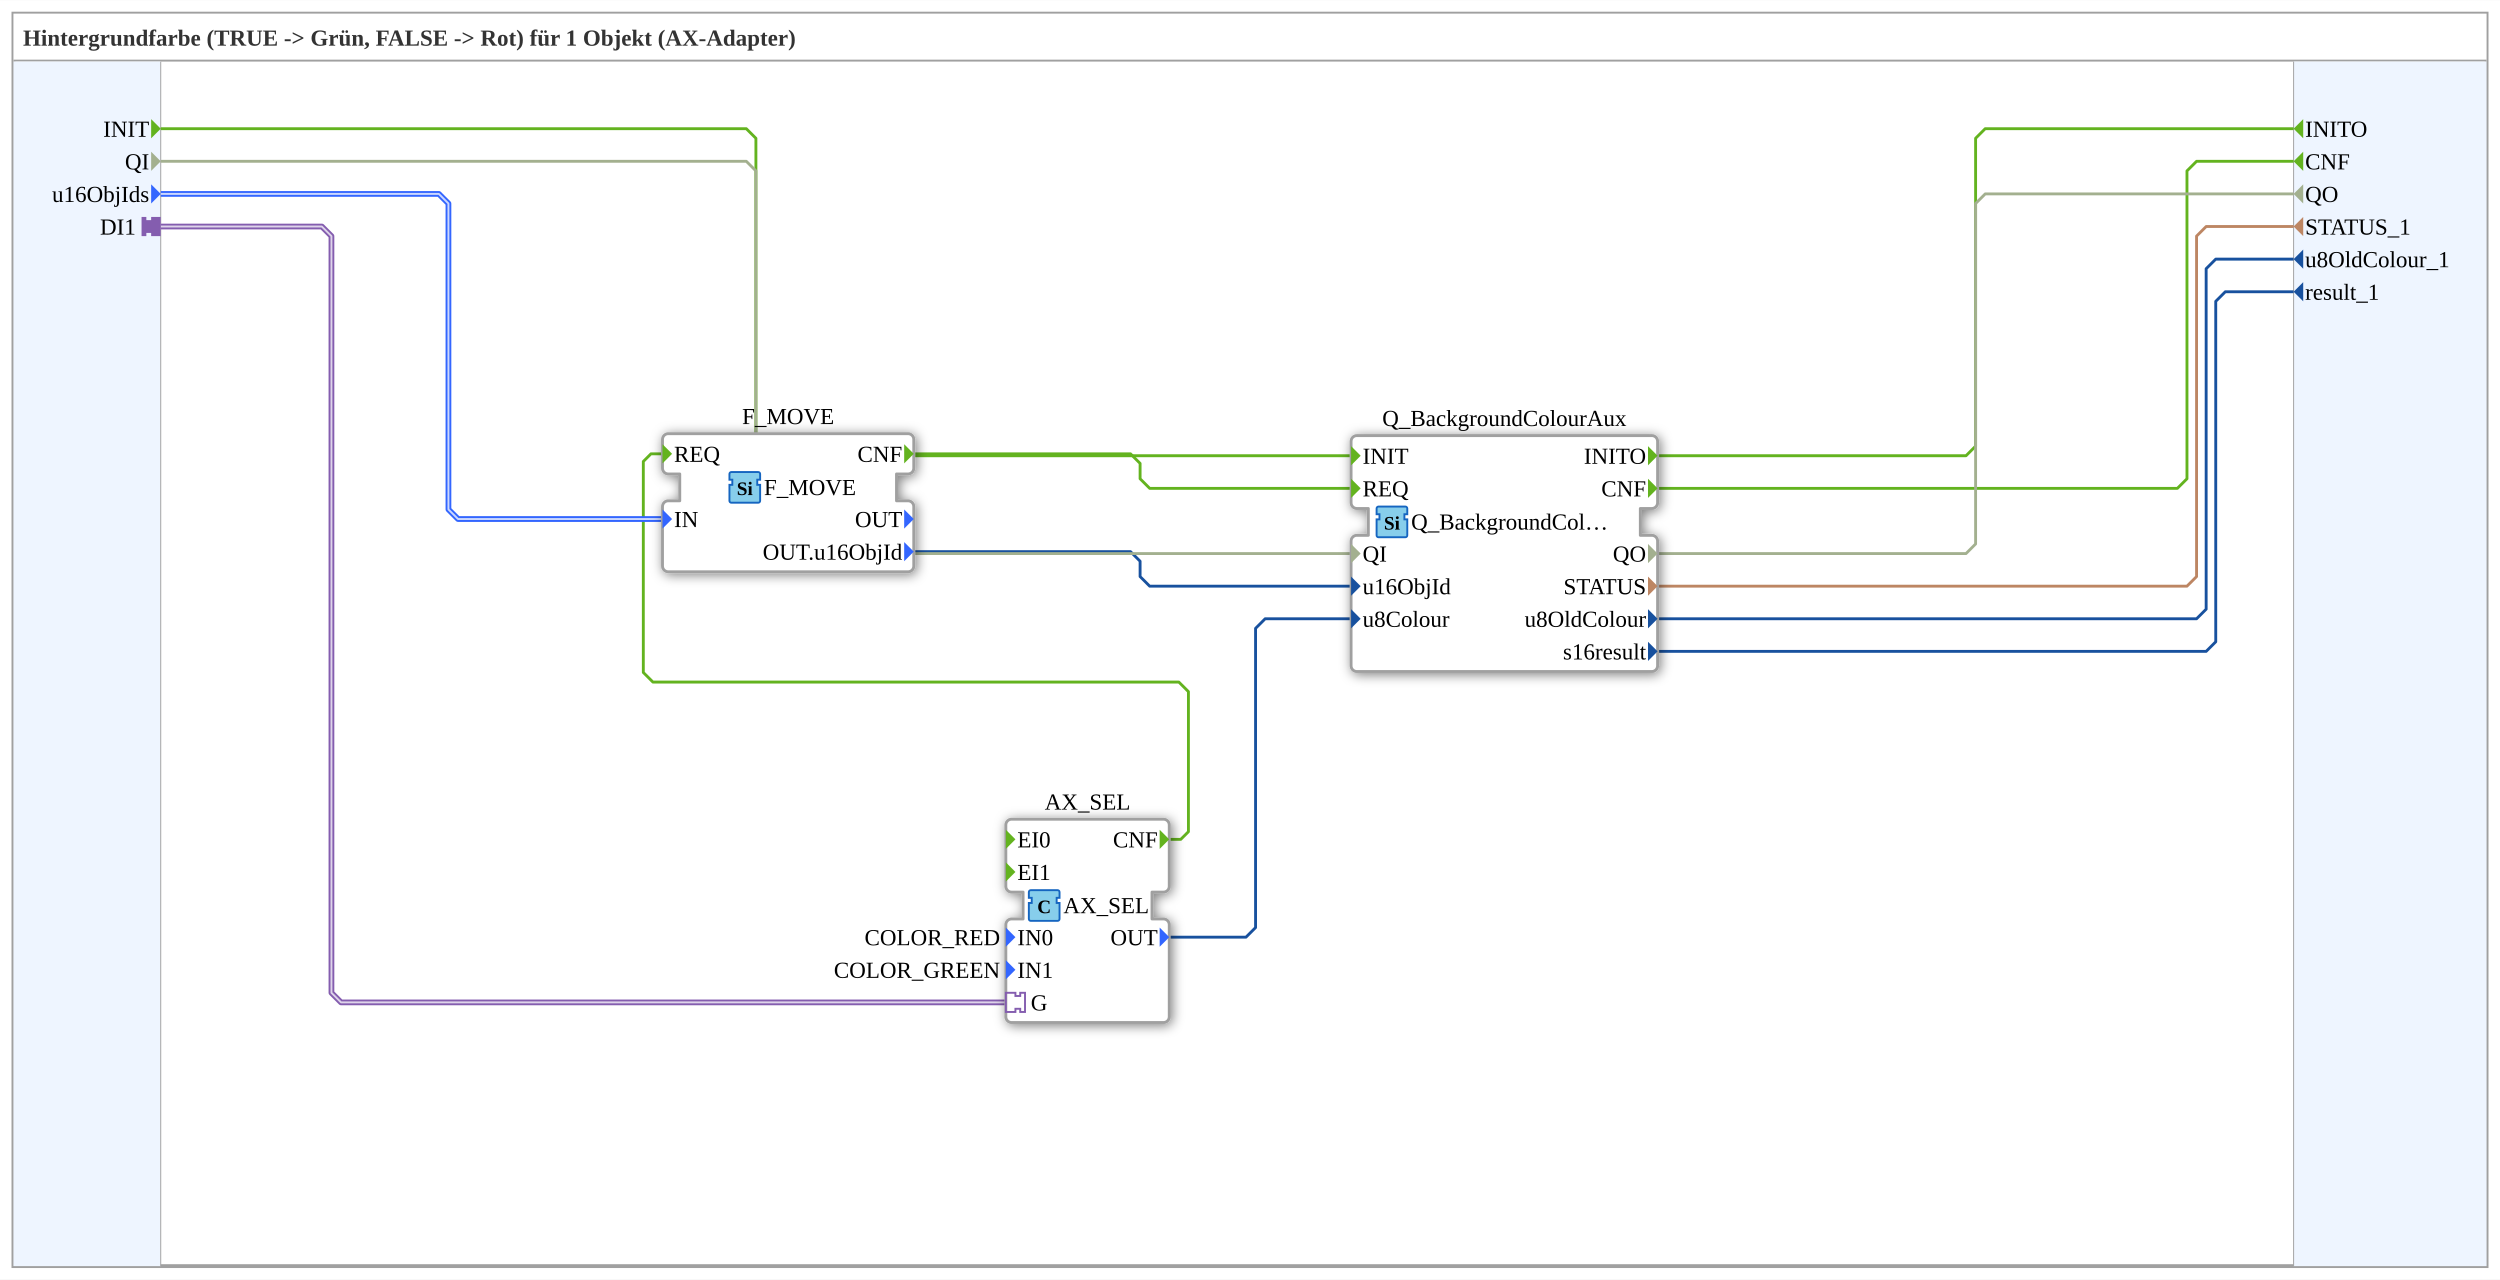
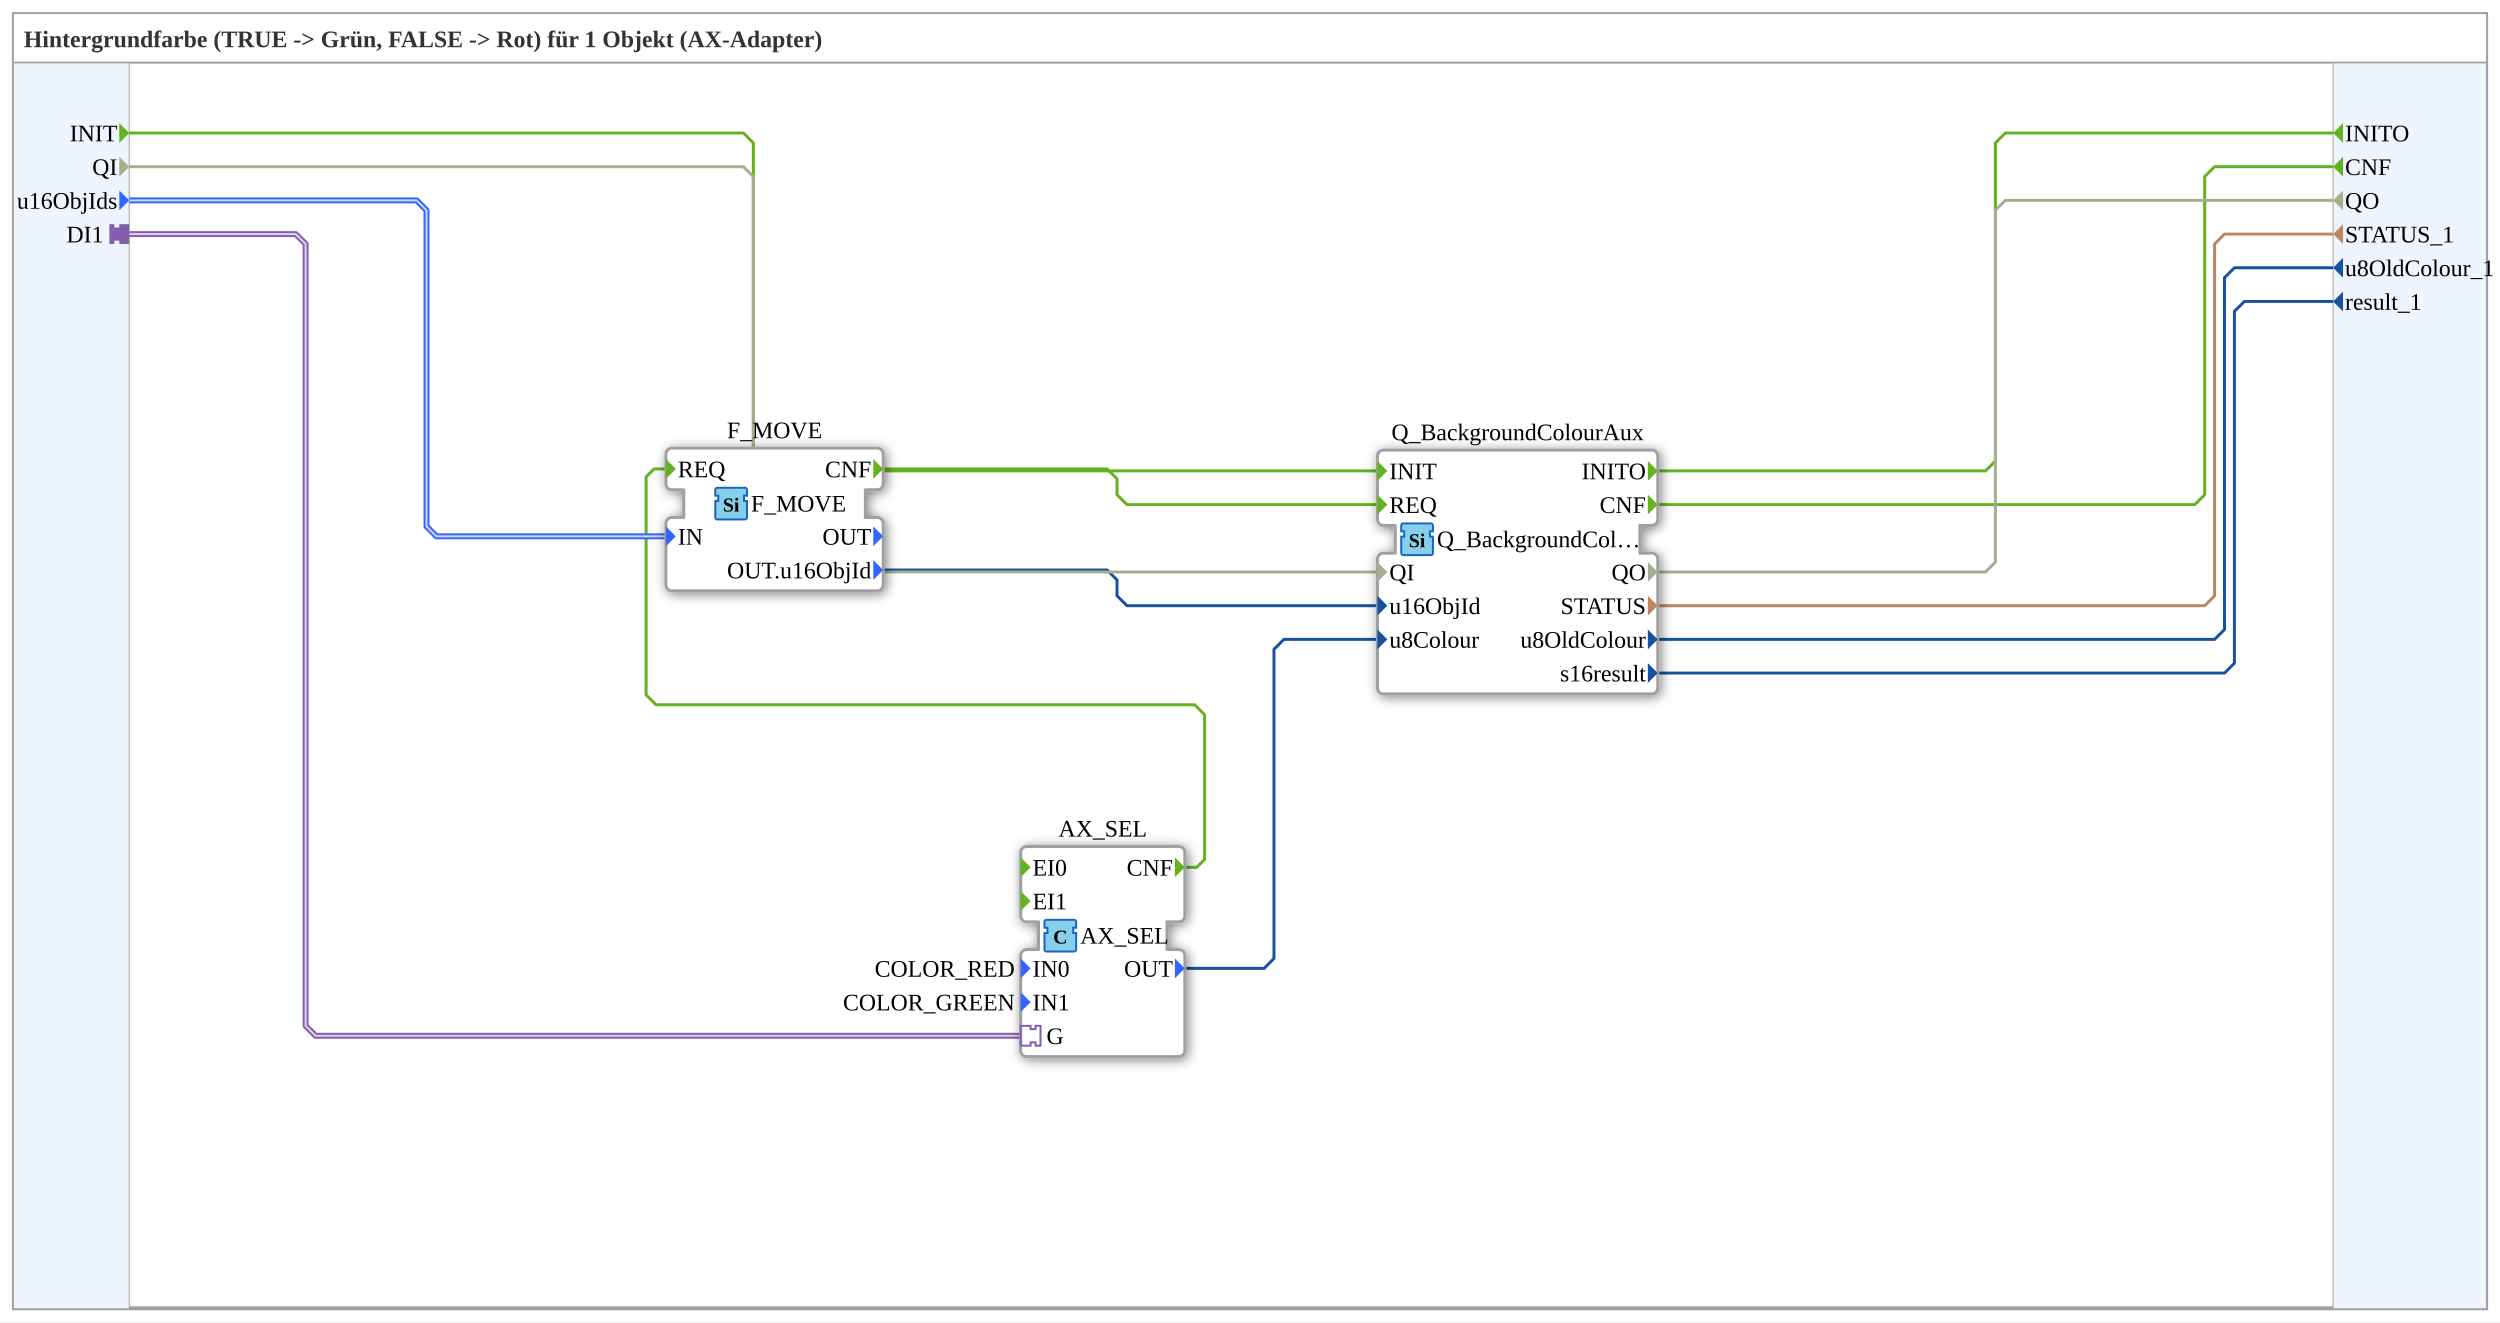
- <svg xmlns="http://www.w3.org/2000/svg" viewBox="-132.8 -151.0 1303.4 667.0" width="1303" height="667">
+ <svg xmlns="http://www.w3.org/2000/svg" viewBox="-114.2 -151.0 1261.4 667.0" width="1261" height="667">
  <style>
    @font-face {
      font-family: "TGL 0-17_std";
      src: local("TGL 0-17_std"), url("../../../../_static/fonts/TGL-0-17_std.ttf") format("truetype");
      font-style: normal;
      font-weight: normal;
    }
    @font-face {
      font-family: "TGL 0-17";
      src: local("TGL 0-17"), local("TGL 0-17 alt"), url("../../../../_static/fonts/TGL-0-17_std.ttf") format("truetype");
      font-style: normal;
      font-weight: normal;
    }
    @font-face {
      font-family: "TGL 0-16_std";
      src: local("TGL 0-16_std"), url("../../../../_static/fonts/TGL-0-16_std.ttf") format("truetype");
      font-style: normal;
      font-weight: normal;
    }
    @font-face {
      font-family: "TGL 0-16";
      src: local("TGL 0-16"), url("../../../../_static/fonts/TGL-0-16_std.ttf") format("truetype");
      font-style: normal;
      font-weight: normal;
    }
  </style>
  <defs>
    <filter id="dropShadow" x="-20%" y="-20%" width="140%" height="140%">
      <feGaussianBlur in="SourceAlpha" stdDeviation="3" result="blur" />
      <feOffset in="blur" dx="1" dy="1" result="offsetBlur" />
      <feFlood flood-color="#000000" flood-opacity="0.5" result="shadowColor" />
      <feComposite in="shadowColor" in2="offsetBlur" operator="in" result="shadow" />
      <feMerge>
        <feMergeNode in="shadow" />
        <feMergeNode in="SourceGraphic" />
      </feMerge>
    </filter>
  </defs>
-   <rect x="-132.8" y="-151.0" width="1303.4" height="667.0" fill="white" />
-   <rect x="-125.8" y="-144.0" width="1289.4" height="653.0" fill="none" stroke="#A0A0A0" stroke-width="2" />
-   <rect x="-125.8" y="-144.0" width="1289.4" height="25.0" fill="white" stroke="none" />
-   <line x1="-125.8" y1="-119.5" x2="1163.6" y2="-119.5" stroke="#A0A0A0" stroke-width="1" />
-   <text x="-120.8" y="-127.3" font-family="'TGL 0-17_std', 'TGL 0-17', 'Times New Roman', Times, serif" font-size="12" font-weight="bold" fill="#333333">Hintergrundfarbe (TRUE -&gt; Grün, FALSE -&gt; Rot) für 1 Objekt (AX-Adapter)</text>
+   <rect x="-114.2" y="-151.0" width="1261.4" height="667.0" fill="white" />
+   <rect x="-107.2" y="-144.0" width="1247.4" height="653.0" fill="none" stroke="#A0A0A0" stroke-width="2" />
+   <rect x="-107.2" y="-144.0" width="1247.4" height="25.0" fill="white" stroke="none" />
+   <line x1="-107.2" y1="-119.5" x2="1140.1" y2="-119.5" stroke="#A0A0A0" stroke-width="1" />
+   <text x="-102.2" y="-127.3" font-family="'TGL 0-17_std', 'TGL 0-17', 'Times New Roman', Times, serif" font-size="12" font-weight="bold" fill="#333333">Hintergrundfarbe (TRUE -&gt; Grün, FALSE -&gt; Rot) für 1 Objekt (AX-Adapter)</text>
  <g id="sidebars">
-     <rect x="-125.8" y="-119.0" width="76.8" height="628.0" fill="#EEF5FF" stroke="none" />
+     <rect x="-107.2" y="-119.0" width="58.2" height="628.0" fill="#EEF5FF" stroke="none" />
    <line x1="-49.0" y1="-119.0" x2="-49.0" y2="509.0" stroke="#A0A0A0" stroke-width="0.5" />
-     <rect x="1063.0" y="-119.0" width="100.6" height="628.0" fill="#EEF5FF" stroke="none" />
+     <rect x="1063.0" y="-119.0" width="77.1" height="628.0" fill="#EEF5FF" stroke="none" />
    <line x1="1063.0" y1="-119.0" x2="1063.0" y2="509.0" stroke="#A0A0A0" stroke-width="0.5" />
  </g>
  <g id="connections">
-     <polyline points="731.4,103.5 1002.4,103.5 1007.4,98.5 1007.4,-62.0 1012.4,-67.0 1063.0,-67.0" fill="none" stroke="#63B31F" stroke-width="1.5" stroke-linejoin="round" />
-     <polyline points="343.6,85.5 456.6,85.5 461.6,90.5 461.6,98.5 466.6,103.5 571.6,103.5" fill="none" stroke="#63B31F" stroke-width="1.5" stroke-linejoin="round" />
-     <polyline points="476.8,286.5 482.8,286.5 486.8,282.5 486.8,209.5 481.8,204.5 207.6,204.5 202.6,199.5 202.6,89.5 206.6,85.5 212.6,85.5" fill="none" stroke="#63B31F" stroke-width="1.5" stroke-linejoin="round" />
-     <polyline points="-49.0,-84.0 256.3,-84.0 261.3,-79.0 261.3,81.5 266.3,86.5 571.6,86.5" fill="none" stroke="#63B31F" stroke-width="1.5" stroke-linejoin="round" />
-     <polyline points="731.4,86.5 892.2,86.5 897.2,81.5 897.2,-79.0 902.2,-84.0 1063.0,-84.0" fill="none" stroke="#63B31F" stroke-width="1.5" stroke-linejoin="round" />
-     <polyline points="731.4,188.5 1017.4,188.5 1022.4,183.5 1022.4,6.0 1027.4,1.0 1063.0,1.0" fill="none" stroke="#18519E" stroke-width="1.5" stroke-linejoin="round" />
-     <polyline points="731.4,171.5 1012.4,171.5 1017.4,166.5 1017.4,-11.0 1022.4,-16.0 1063.0,-16.0" fill="none" stroke="#18519E" stroke-width="1.5" stroke-linejoin="round" />
-     <polyline points="731.4,154.5 1007.4,154.5 1012.4,149.5 1012.4,-28.0 1017.4,-33.0 1063.0,-33.0" fill="none" stroke="#BD8663" stroke-width="1.5" stroke-linejoin="round" />
-     <polyline points="476.8,337.5 516.8,337.5 521.8,332.5 521.8,176.5 526.8,171.5 571.6,171.5" fill="none" stroke="#18519E" stroke-width="1.5" stroke-linejoin="round" />
-     <polyline points="-49.0,-50.0 96.0,-50.0 101.0,-45.0 101.0,114.5 106.0,119.5 212.6,119.5" fill="none" stroke="#3366FF" stroke-width="3" stroke-linejoin="round" />
-     <polyline points="-49.0,-50.0 96.0,-50.0 101.0,-45.0 101.0,114.5 106.0,119.5 212.6,119.5" fill="none" stroke="#CCD8FF" stroke-width="1" stroke-linejoin="round" />
-     <polyline points="343.6,136.5 456.6,136.5 461.6,141.5 461.6,149.5 466.6,154.5 571.6,154.5" fill="none" stroke="#18519E" stroke-width="1.5" stroke-linejoin="round" />
-     <polyline points="-49.0,-67.0 256.3,-67.0 261.3,-62.0 261.3,132.5 266.3,137.5 571.6,137.5" fill="none" stroke="#A3B08F" stroke-width="1.5" stroke-linejoin="round" />
-     <polyline points="731.4,137.5 892.2,137.5 897.2,132.5 897.2,-45.0 902.2,-50.0 1063.0,-50.0" fill="none" stroke="#A3B08F" stroke-width="1.5" stroke-linejoin="round" />
-     <polyline points="-49.0,-33.0 35.0,-33.0 40.0,-28.0 40.0,366.5 45.0,371.5 391.6,371.5" fill="none" stroke="#845DAF" stroke-width="3" stroke-linejoin="round" />
-     <polyline points="-49.0,-33.0 35.0,-33.0 40.0,-28.0 40.0,366.5 45.0,371.5 391.6,371.5" fill="none" stroke="#DED4EA" stroke-width="1" stroke-linejoin="round" />
+     <polyline points="722.2,103.5 993.2,103.5 998.2,98.5 998.2,-62.0 1003.2,-67.0 1063.0,-67.0" fill="none" stroke="#63B31F" stroke-width="1.5" stroke-linejoin="round" />
+     <polyline points="331.4,85.5 444.4,85.5 449.4,90.5 449.4,98.5 454.4,103.5 580.8,103.5" fill="none" stroke="#63B31F" stroke-width="1.5" stroke-linejoin="round" />
+     <polyline points="483.6,286.5 489.6,286.5 493.6,282.5 493.6,209.5 488.6,204.5 216.8,204.5 211.8,199.5 211.8,89.5 215.8,85.5 221.8,85.5" fill="none" stroke="#63B31F" stroke-width="1.5" stroke-linejoin="round" />
+     <polyline points="-49.0,-84.0 260.9,-84.0 265.9,-79.0 265.9,81.5 270.9,86.5 580.8,86.5" fill="none" stroke="#63B31F" stroke-width="1.5" stroke-linejoin="round" />
+     <polyline points="722.2,86.5 887.6,86.5 892.6,81.5 892.6,-79.0 897.6,-84.0 1063.0,-84.0" fill="none" stroke="#63B31F" stroke-width="1.5" stroke-linejoin="round" />
+     <polyline points="722.2,188.5 1008.2,188.5 1013.2,183.5 1013.2,6.0 1018.2,1.0 1063.0,1.0" fill="none" stroke="#18519E" stroke-width="1.5" stroke-linejoin="round" />
+     <polyline points="722.2,171.5 1003.2,171.5 1008.2,166.5 1008.2,-11.0 1013.2,-16.0 1063.0,-16.0" fill="none" stroke="#18519E" stroke-width="1.5" stroke-linejoin="round" />
+     <polyline points="722.2,154.5 998.2,154.5 1003.2,149.5 1003.2,-28.0 1008.2,-33.0 1063.0,-33.0" fill="none" stroke="#BD8663" stroke-width="1.5" stroke-linejoin="round" />
+     <polyline points="483.6,337.5 523.6,337.5 528.6,332.5 528.6,176.5 533.6,171.5 580.8,171.5" fill="none" stroke="#18519E" stroke-width="1.5" stroke-linejoin="round" />
+     <polyline points="-49.0,-50.0 96.0,-50.0 101.0,-45.0 101.0,114.5 106.0,119.5 221.8,119.5" fill="none" stroke="#3366FF" stroke-width="3" stroke-linejoin="round" />
+     <polyline points="-49.0,-50.0 96.0,-50.0 101.0,-45.0 101.0,114.5 106.0,119.5 221.8,119.5" fill="none" stroke="#CCD8FF" stroke-width="1" stroke-linejoin="round" />
+     <polyline points="331.4,136.5 444.4,136.5 449.4,141.5 449.4,149.5 454.4,154.5 580.8,154.5" fill="none" stroke="#18519E" stroke-width="1.5" stroke-linejoin="round" />
+     <polyline points="-49.0,-67.0 260.9,-67.0 265.9,-62.0 265.9,132.5 270.9,137.5 580.8,137.5" fill="none" stroke="#A3B08F" stroke-width="1.5" stroke-linejoin="round" />
+     <polyline points="722.2,137.5 887.6,137.5 892.6,132.5 892.6,-45.0 897.6,-50.0 1063.0,-50.0" fill="none" stroke="#A3B08F" stroke-width="1.5" stroke-linejoin="round" />
+     <polyline points="-49.0,-33.0 35.0,-33.0 40.0,-28.0 40.0,366.5 45.0,371.5 400.8,371.5" fill="none" stroke="#845DAF" stroke-width="3" stroke-linejoin="round" />
+     <polyline points="-49.0,-33.0 35.0,-33.0 40.0,-28.0 40.0,366.5 45.0,371.5 400.8,371.5" fill="none" stroke="#DED4EA" stroke-width="1" stroke-linejoin="round" />
  </g>
  <g id="interface_ports">
    <polygon points="-53.999,-89.0 -48.999,-84.0 -53.999,-79.0" fill="#63B31F" />
    <text x="-54.999" y="-79.8" font-family="'TGL 0-17_std', 'TGL 0-17', 'Times New Roman', Times, serif" font-size="12" fill="#000000" text-anchor="end">INIT</text>
    <polygon points="1068.001,-89.0 1063.001,-84.0 1068.001,-79.0" fill="#63B31F" />
    <text x="1069.001" y="-79.8" font-family="'TGL 0-17_std', 'TGL 0-17', 'Times New Roman', Times, serif" font-size="12" fill="#000000" text-anchor="start">INITO</text>
    <polygon points="1068.001,-72.0 1063.001,-67.0 1068.001,-62.0" fill="#63B31F" />
    <text x="1069.001" y="-62.8" font-family="'TGL 0-17_std', 'TGL 0-17', 'Times New Roman', Times, serif" font-size="12" fill="#000000" text-anchor="start">CNF</text>
    <polygon points="-53.999,-72.0 -48.999,-67.0 -53.999,-62.0" fill="#A3B08F" />
    <text x="-54.999" y="-62.8" font-family="'TGL 0-17_std', 'TGL 0-17', 'Times New Roman', Times, serif" font-size="12" fill="#000000" text-anchor="end">QI</text>
    <polygon points="-53.999,-55.0 -48.999,-50.0 -53.999,-45.0" fill="#3366FF" />
    <text x="-54.999" y="-45.8" font-family="'TGL 0-17_std', 'TGL 0-17', 'Times New Roman', Times, serif" font-size="12" fill="#000000" text-anchor="end">u16ObjIds</text>
    <polygon points="1068.001,-55.0 1063.001,-50.0 1068.001,-45.0" fill="#A3B08F" />
    <text x="1069.001" y="-45.8" font-family="'TGL 0-17_std', 'TGL 0-17', 'Times New Roman', Times, serif" font-size="12" fill="#000000" text-anchor="start">QO</text>
    <polygon points="1068.001,-38.0 1063.001,-33.0 1068.001,-28.0" fill="#BD8663" />
    <text x="1069.001" y="-28.8" font-family="'TGL 0-17_std', 'TGL 0-17', 'Times New Roman', Times, serif" font-size="12" fill="#000000" text-anchor="start">STATUS_1</text>
    <polygon points="1068.001,-21.0 1063.001,-16.0 1068.001,-11.0" fill="#18519E" />
    <text x="1069.001" y="-11.8" font-family="'TGL 0-17_std', 'TGL 0-17', 'Times New Roman', Times, serif" font-size="12" fill="#000000" text-anchor="start">u8OldColour_1</text>
    <polygon points="1068.001,-4.0 1063.001,1.0 1068.001,6.0" fill="#18519E" />
    <text x="1069.001" y="5.2" font-family="'TGL 0-17_std', 'TGL 0-17', 'Times New Roman', Times, serif" font-size="12" fill="#000000" text-anchor="start">result_1</text>
    <path d="M -58.999 -38.0 L -56.499 -38.0 L -56.499 -36.333 L -53.999 -36.333 L -53.999 -38.0 L -48.999 -38.0 L -48.999 -28.0 L -53.999 -28.0 L -53.999 -29.667 L -56.499 -29.667 L -56.499 -28.0 L -58.999 -28.0 Z" fill="#845DAF" />
    <text x="-61.999" y="-28.8" font-family="'TGL 0-17_std', 'TGL 0-17', 'Times New Roman', Times, serif" font-size="12" fill="#000000" text-anchor="end">DI1</text>
  </g>
  <g id="instances">
-     <g id="fb_Q_BackgroundColourAux" transform="translate(571.6, 76.0)">
-       <path d="M 3 0             L 156.8 0             A 3 3 0 0 1 159.8 3             L 159.8 35             A 3 3 0 0 1 156.8 38             L 150.8 38             L 150.8 52             L 156.8 52             A 3 3 0 0 1 159.8 55             L 159.8 120             A 3 3 0 0 1 156.8 123             L 3 123             A 3 3 0 0 1 0 120             L 0 55             A 3 3 0 0 1 3 52             L 9 52             L 9 38             L 3 38             A 3 3 0 0 1 0 35             L 0 3             A 3 3 0 0 1 3 0             Z" fill="#FFFFFF" stroke="#A0A0A0" stroke-width="1.5" stroke-linejoin="round" filter="url(#dropShadow)" />
-       <path d="M 14.3 37.0             L 28.3 37.0             A 1 1 0 0 1 29.3 38.0             L 29.3 41.0             L 27.8 41.0             L 27.8 43.667             L 29.3 43.667             L 29.3 52.0             A 1 1 0 0 1 28.3 53.0             L 14.3 53.0             A 1 1 0 0 1 13.3 52.0             L 13.3 43.667             L 14.8 43.667             L 14.8 41.0             L 13.3 41.0             L 13.3 38.0             A 1 1 0 0 1 14.3 37.0             Z" fill="#87CEEB" stroke="#1565C0" stroke-width="1" />
-       <text x="21.3" y="49.0" font-family="'TGL 0-17_std', 'TGL 0-17', 'Times New Roman', Times, serif" font-size="10" font-weight="bold" fill="#000000" text-anchor="middle">Si</text>
-       <text x="31.3" y="49.0" font-family="'TGL 0-16_std', 'TGL 0-16', 'Times New Roman', Times, serif" font-size="12" fill="#000000">Q_BackgroundCol…</text>
+     <g id="fb_Q_BackgroundColourAux" transform="translate(580.8, 76.0)">
+       <path d="M 3 0             L 138.438 0             A 3 3 0 0 1 141.438 3             L 141.438 35             A 3 3 0 0 1 138.438 38             L 132.438 38             L 132.438 52             L 138.438 52             A 3 3 0 0 1 141.438 55             L 141.438 120             A 3 3 0 0 1 138.438 123             L 3 123             A 3 3 0 0 1 0 120             L 0 55             A 3 3 0 0 1 3 52             L 9 52             L 9 38             L 3 38             A 3 3 0 0 1 0 35             L 0 3             A 3 3 0 0 1 3 0             Z" fill="#FFFFFF" stroke="#A0A0A0" stroke-width="1.5" stroke-linejoin="round" filter="url(#dropShadow)" />
+       <path d="M 13.0 37.0             L 27.0 37.0             A 1 1 0 0 1 28.0 38.0             L 28.0 41.0             L 26.5 41.0             L 26.5 43.667             L 28.0 43.667             L 28.0 52.0             A 1 1 0 0 1 27.0 53.0             L 13.0 53.0             A 1 1 0 0 1 12.0 52.0             L 12.0 43.667             L 13.5 43.667             L 13.5 41.0             L 12.0 41.0             L 12.0 38.0             A 1 1 0 0 1 13.0 37.0             Z" fill="#87CEEB" stroke="#1565C0" stroke-width="1" />
+       <text x="20.0" y="49.0" font-family="'TGL 0-17_std', 'TGL 0-17', 'Times New Roman', Times, serif" font-size="10" font-weight="bold" fill="#000000" text-anchor="middle">Si</text>
+       <text x="30.0" y="49.0" font-family="'TGL 0-16_std', 'TGL 0-16', 'Times New Roman', Times, serif" font-size="12" fill="#000000">Q_BackgroundCol…</text>
      <polygon points="0,5.5 5,10.5 0,15.5" fill="#63B31F" />
      <text x="6" y="14.7" font-family="'TGL 0-17_std', 'TGL 0-17', 'Times New Roman', Times, serif" font-size="12" fill="#000000">INIT</text>
      <polygon points="0,22.5 5,27.5 0,32.5" fill="#63B31F" />
      <text x="6" y="31.7" font-family="'TGL 0-17_std', 'TGL 0-17', 'Times New Roman', Times, serif" font-size="12" fill="#000000">REQ</text>
-       <polygon points="154.8,5.5 159.8,10.5 154.8,15.5" fill="#63B31F" />
-       <text x="153.8" y="14.7" font-family="'TGL 0-17_std', 'TGL 0-17', 'Times New Roman', Times, serif" font-size="12" fill="#000000" text-anchor="end">INITO</text>
-       <polygon points="154.8,22.5 159.8,27.5 154.8,32.5" fill="#63B31F" />
-       <text x="153.8" y="31.7" font-family="'TGL 0-17_std', 'TGL 0-17', 'Times New Roman', Times, serif" font-size="12" fill="#000000" text-anchor="end">CNF</text>
+       <polygon points="136.438,5.5 141.438,10.5 136.438,15.5" fill="#63B31F" />
+       <text x="135.438" y="14.7" font-family="'TGL 0-17_std', 'TGL 0-17', 'Times New Roman', Times, serif" font-size="12" fill="#000000" text-anchor="end">INITO</text>
+       <polygon points="136.438,22.5 141.438,27.5 136.438,32.5" fill="#63B31F" />
+       <text x="135.438" y="31.7" font-family="'TGL 0-17_std', 'TGL 0-17', 'Times New Roman', Times, serif" font-size="12" fill="#000000" text-anchor="end">CNF</text>
      <polygon points="0,56.5 5,61.5 0,66.5" fill="#A3B08F" />
      <text x="6" y="65.7" font-family="'TGL 0-17_std', 'TGL 0-17', 'Times New Roman', Times, serif" font-size="12" fill="#000000">QI</text>
      <polygon points="0,73.5 5,78.5 0,83.5" fill="#18519E" />
      <text x="6" y="82.7" font-family="'TGL 0-17_std', 'TGL 0-17', 'Times New Roman', Times, serif" font-size="12" fill="#000000">u16ObjId</text>
      <polygon points="0,90.5 5,95.5 0,100.5" fill="#18519E" />
      <text x="6" y="99.7" font-family="'TGL 0-17_std', 'TGL 0-17', 'Times New Roman', Times, serif" font-size="12" fill="#000000">u8Colour</text>
-       <polygon points="154.8,56.5 159.8,61.5 154.8,66.5" fill="#A3B08F" />
-       <text x="153.8" y="65.7" font-family="'TGL 0-17_std', 'TGL 0-17', 'Times New Roman', Times, serif" font-size="12" fill="#000000" text-anchor="end">QO</text>
-       <polygon points="154.8,73.5 159.8,78.5 154.8,83.5" fill="#BD8663" />
-       <text x="153.8" y="82.7" font-family="'TGL 0-17_std', 'TGL 0-17', 'Times New Roman', Times, serif" font-size="12" fill="#000000" text-anchor="end">STATUS</text>
-       <polygon points="154.8,90.5 159.8,95.5 154.8,100.5" fill="#18519E" />
-       <text x="153.8" y="99.7" font-family="'TGL 0-17_std', 'TGL 0-17', 'Times New Roman', Times, serif" font-size="12" fill="#000000" text-anchor="end">u8OldColour</text>
-       <polygon points="154.8,107.5 159.8,112.5 154.8,117.5" fill="#18519E" />
-       <text x="153.8" y="116.7" font-family="'TGL 0-17_std', 'TGL 0-17', 'Times New Roman', Times, serif" font-size="12" fill="#000000" text-anchor="end">s16result</text>
-       <text x="79.9" y="-5" font-family="'TGL 0-17_std', 'TGL 0-17', 'Times New Roman', Times, serif" font-size="12" fill="#000000" text-anchor="middle">Q_BackgroundColourAux</text>
+       <polygon points="136.438,56.5 141.438,61.5 136.438,66.5" fill="#A3B08F" />
+       <text x="135.438" y="65.7" font-family="'TGL 0-17_std', 'TGL 0-17', 'Times New Roman', Times, serif" font-size="12" fill="#000000" text-anchor="end">QO</text>
+       <polygon points="136.438,73.5 141.438,78.5 136.438,83.5" fill="#BD8663" />
+       <text x="135.438" y="82.7" font-family="'TGL 0-17_std', 'TGL 0-17', 'Times New Roman', Times, serif" font-size="12" fill="#000000" text-anchor="end">STATUS</text>
+       <polygon points="136.438,90.5 141.438,95.5 136.438,100.5" fill="#18519E" />
+       <text x="135.438" y="99.7" font-family="'TGL 0-17_std', 'TGL 0-17', 'Times New Roman', Times, serif" font-size="12" fill="#000000" text-anchor="end">u8OldColour</text>
+       <polygon points="136.438,107.5 141.438,112.5 136.438,117.5" fill="#18519E" />
+       <text x="135.438" y="116.7" font-family="'TGL 0-17_std', 'TGL 0-17', 'Times New Roman', Times, serif" font-size="12" fill="#000000" text-anchor="end">s16result</text>
+       <text x="70.719" y="-5" font-family="'TGL 0-17_std', 'TGL 0-17', 'Times New Roman', Times, serif" font-size="12" fill="#000000" text-anchor="middle">Q_BackgroundColourAux</text>
    </g>
-     <g id="fb_AX_SEL" transform="translate(391.6, 276.0)">
-       <path d="M 3 0             L 82.2 0             A 3 3 0 0 1 85.2 3             L 85.2 35             A 3 3 0 0 1 82.2 38             L 76.2 38             L 76.2 52             L 82.2 52             A 3 3 0 0 1 85.2 55             L 85.2 103             A 3 3 0 0 1 82.2 106             L 3 106             A 3 3 0 0 1 0 103             L 0 55             A 3 3 0 0 1 3 52             L 9 52             L 9 38             L 3 38             A 3 3 0 0 1 0 35             L 0 3             A 3 3 0 0 1 3 0             Z" fill="#FFFFFF" stroke="#A0A0A0" stroke-width="1.5" stroke-linejoin="round" filter="url(#dropShadow)" />
-       <path d="M 13 37.0             L 27 37.0             A 1 1 0 0 1 28 38.0             L 28 41.0             L 26.5 41.0             L 26.5 43.667             L 28 43.667             L 28 52.0             A 1 1 0 0 1 27 53.0             L 13 53.0             A 1 1 0 0 1 12 52.0             L 12 43.667             L 13.5 43.667             L 13.5 41.0             L 12 41.0             L 12 38.0             A 1 1 0 0 1 13 37.0             Z" fill="#87CEEB" stroke="#1565C0" stroke-width="1" />
-       <text x="20" y="49.0" font-family="'TGL 0-17_std', 'TGL 0-17', 'Times New Roman', Times, serif" font-size="10" font-weight="bold" fill="#000000" text-anchor="middle">C</text>
-       <text x="30" y="49.0" font-family="'TGL 0-16_std', 'TGL 0-16', 'Times New Roman', Times, serif" font-size="12" fill="#000000">AX_SEL</text>
+     <g id="fb_AX_SEL" transform="translate(400.8, 276.0)">
+       <path d="M 3 0             L 79.812 0             A 3 3 0 0 1 82.812 3             L 82.812 35             A 3 3 0 0 1 79.812 38             L 73.812 38             L 73.812 52             L 79.812 52             A 3 3 0 0 1 82.812 55             L 82.812 103             A 3 3 0 0 1 79.812 106             L 3 106             A 3 3 0 0 1 0 103             L 0 55             A 3 3 0 0 1 3 52             L 9 52             L 9 38             L 3 38             A 3 3 0 0 1 0 35             L 0 3             A 3 3 0 0 1 3 0             Z" fill="#FFFFFF" stroke="#A0A0A0" stroke-width="1.5" stroke-linejoin="round" filter="url(#dropShadow)" />
+       <path d="M 13.0 37.0             L 27.0 37.0             A 1 1 0 0 1 28.0 38.0             L 28.0 41.0             L 26.5 41.0             L 26.5 43.667             L 28.0 43.667             L 28.0 52.0             A 1 1 0 0 1 27.0 53.0             L 13.0 53.0             A 1 1 0 0 1 12.0 52.0             L 12.0 43.667             L 13.5 43.667             L 13.5 41.0             L 12.0 41.0             L 12.0 38.0             A 1 1 0 0 1 13.0 37.0             Z" fill="#87CEEB" stroke="#1565C0" stroke-width="1" />
+       <text x="20.0" y="49.0" font-family="'TGL 0-17_std', 'TGL 0-17', 'Times New Roman', Times, serif" font-size="10" font-weight="bold" fill="#000000" text-anchor="middle">C</text>
+       <text x="30.0" y="49.0" font-family="'TGL 0-16_std', 'TGL 0-16', 'Times New Roman', Times, serif" font-size="12" fill="#000000">AX_SEL</text>
      <polygon points="0,5.5 5,10.5 0,15.5" fill="#63B31F" />
      <text x="6" y="14.7" font-family="'TGL 0-17_std', 'TGL 0-17', 'Times New Roman', Times, serif" font-size="12" fill="#000000">EI0</text>
      <polygon points="0,22.5 5,27.5 0,32.5" fill="#63B31F" />
      <text x="6" y="31.7" font-family="'TGL 0-17_std', 'TGL 0-17', 'Times New Roman', Times, serif" font-size="12" fill="#000000">EI1</text>
-       <polygon points="80.2,5.5 85.2,10.5 80.2,15.5" fill="#63B31F" />
-       <text x="79.2" y="14.7" font-family="'TGL 0-17_std', 'TGL 0-17', 'Times New Roman', Times, serif" font-size="12" fill="#000000" text-anchor="end">CNF</text>
+       <polygon points="77.812,5.5 82.812,10.5 77.812,15.5" fill="#63B31F" />
+       <text x="76.812" y="14.7" font-family="'TGL 0-17_std', 'TGL 0-17', 'Times New Roman', Times, serif" font-size="12" fill="#000000" text-anchor="end">CNF</text>
      <polygon points="0,56.5 5,61.5 0,66.5" fill="#3366FF" />
      <text x="6" y="65.7" font-family="'TGL 0-17_std', 'TGL 0-17', 'Times New Roman', Times, serif" font-size="12" fill="#000000">IN0</text>
      <polygon points="0,73.5 5,78.5 0,83.5" fill="#3366FF" />
      <text x="6" y="82.7" font-family="'TGL 0-17_std', 'TGL 0-17', 'Times New Roman', Times, serif" font-size="12" fill="#000000">IN1</text>
-       <polygon points="80.2,56.5 85.2,61.5 80.2,66.5" fill="#3366FF" />
-       <text x="79.2" y="65.7" font-family="'TGL 0-17_std', 'TGL 0-17', 'Times New Roman', Times, serif" font-size="12" fill="#000000" text-anchor="end">OUT</text>
+       <polygon points="77.812,56.5 82.812,61.5 77.812,66.5" fill="#3366FF" />
+       <text x="76.812" y="65.7" font-family="'TGL 0-17_std', 'TGL 0-17', 'Times New Roman', Times, serif" font-size="12" fill="#000000" text-anchor="end">OUT</text>
      <text x="-3" y="65.7" font-family="'TGL 0-17_std', 'TGL 0-17', 'Times New Roman', Times, serif" font-size="12" fill="#000000" text-anchor="end">COLOR_RED</text>
      <text x="-3" y="82.7" font-family="'TGL 0-17_std', 'TGL 0-17', 'Times New Roman', Times, serif" font-size="12" fill="#000000" text-anchor="end">COLOR_GREEN</text>
      <path d="M 0 90.5             L 5.0 90.5             L 5.0 92.167             L 7.5 92.167             L 7.5 90.5             L 10 90.5             L 10 100.5             L 7.5 100.5             L 7.5 98.833             L 5.0 98.833             L 5.0 100.5             L 0 100.5             Z" fill="none" stroke="#845DAF" stroke-width="1" />
      <text x="13" y="99.7" font-family="'TGL 0-17_std', 'TGL 0-17', 'Times New Roman', Times, serif" font-size="12" fill="#000000">G</text>
-       <text x="42.6" y="-5" font-family="'TGL 0-17_std', 'TGL 0-17', 'Times New Roman', Times, serif" font-size="12" fill="#000000" text-anchor="middle">AX_SEL</text>
+       <text x="41.406" y="-5" font-family="'TGL 0-17_std', 'TGL 0-17', 'Times New Roman', Times, serif" font-size="12" fill="#000000" text-anchor="middle">AX_SEL</text>
    </g>
-     <g id="fb_F_MOVE" transform="translate(212.6, 75.0)">
-       <path d="M 3 0             L 128.0 0             A 3 3 0 0 1 131.0 3             L 131.0 18             A 3 3 0 0 1 128.0 21             L 122.0 21             L 122.0 35             L 128.0 35             A 3 3 0 0 1 131.0 38             L 131.0 69             A 3 3 0 0 1 128.0 72             L 3 72             A 3 3 0 0 1 0 69             L 0 38             A 3 3 0 0 1 3 35             L 9 35             L 9 21             L 3 21             A 3 3 0 0 1 0 18             L 0 3             A 3 3 0 0 1 3 0             Z" fill="#FFFFFF" stroke="#A0A0A0" stroke-width="1.5" stroke-linejoin="round" filter="url(#dropShadow)" />
-       <path d="M 35.9 20.0             L 49.9 20.0             A 1 1 0 0 1 50.9 21.0             L 50.9 24.0             L 49.4 24.0             L 49.4 26.667             L 50.9 26.667             L 50.9 35.0             A 1 1 0 0 1 49.9 36.0             L 35.9 36.0             A 1 1 0 0 1 34.9 35.0             L 34.9 26.667             L 36.4 26.667             L 36.4 24.0             L 34.9 24.0             L 34.9 21.0             A 1 1 0 0 1 35.9 20.0             Z" fill="#87CEEB" stroke="#1565C0" stroke-width="1" />
-       <text x="42.9" y="32.0" font-family="'TGL 0-17_std', 'TGL 0-17', 'Times New Roman', Times, serif" font-size="10" font-weight="bold" fill="#000000" text-anchor="middle">Si</text>
-       <text x="52.9" y="32.0" font-family="'TGL 0-16_std', 'TGL 0-16', 'Times New Roman', Times, serif" font-size="12" fill="#000000">F_MOVE</text>
+     <g id="fb_F_MOVE" transform="translate(221.8, 75.0)">
+       <path d="M 3 0             L 106.625 0             A 3 3 0 0 1 109.625 3             L 109.625 18             A 3 3 0 0 1 106.625 21             L 100.625 21             L 100.625 35             L 106.625 35             A 3 3 0 0 1 109.625 38             L 109.625 69             A 3 3 0 0 1 106.625 72             L 3 72             A 3 3 0 0 1 0 69             L 0 38             A 3 3 0 0 1 3 35             L 9 35             L 9 21             L 3 21             A 3 3 0 0 1 0 18             L 0 3             A 3 3 0 0 1 3 0             Z" fill="#FFFFFF" stroke="#A0A0A0" stroke-width="1.5" stroke-linejoin="round" filter="url(#dropShadow)" />
+       <path d="M 25.906 20.0             L 39.906 20.0             A 1 1 0 0 1 40.906 21.0             L 40.906 24.0             L 39.406 24.0             L 39.406 26.667             L 40.906 26.667             L 40.906 35.0             A 1 1 0 0 1 39.906 36.0             L 25.906 36.0             A 1 1 0 0 1 24.906 35.0             L 24.906 26.667             L 26.406 26.667             L 26.406 24.0             L 24.906 24.0             L 24.906 21.0             A 1 1 0 0 1 25.906 20.0             Z" fill="#87CEEB" stroke="#1565C0" stroke-width="1" />
+       <text x="32.906" y="32.0" font-family="'TGL 0-17_std', 'TGL 0-17', 'Times New Roman', Times, serif" font-size="10" font-weight="bold" fill="#000000" text-anchor="middle">Si</text>
+       <text x="42.906" y="32.0" font-family="'TGL 0-16_std', 'TGL 0-16', 'Times New Roman', Times, serif" font-size="12" fill="#000000">F_MOVE</text>
      <polygon points="0,5.5 5,10.5 0,15.5" fill="#63B31F" />
      <text x="6" y="14.7" font-family="'TGL 0-17_std', 'TGL 0-17', 'Times New Roman', Times, serif" font-size="12" fill="#000000">REQ</text>
-       <polygon points="126.0,5.5 131.0,10.5 126.0,15.5" fill="#63B31F" />
-       <text x="125.0" y="14.7" font-family="'TGL 0-17_std', 'TGL 0-17', 'Times New Roman', Times, serif" font-size="12" fill="#000000" text-anchor="end">CNF</text>
+       <polygon points="104.625,5.5 109.625,10.5 104.625,15.5" fill="#63B31F" />
+       <text x="103.625" y="14.7" font-family="'TGL 0-17_std', 'TGL 0-17', 'Times New Roman', Times, serif" font-size="12" fill="#000000" text-anchor="end">CNF</text>
      <polygon points="0,39.5 5,44.5 0,49.5" fill="#3366FF" />
      <text x="6" y="48.7" font-family="'TGL 0-17_std', 'TGL 0-17', 'Times New Roman', Times, serif" font-size="12" fill="#000000">IN</text>
-       <polygon points="126.0,39.5 131.0,44.5 126.0,49.5" fill="#3366FF" />
-       <text x="125.0" y="48.7" font-family="'TGL 0-17_std', 'TGL 0-17', 'Times New Roman', Times, serif" font-size="12" fill="#000000" text-anchor="end">OUT</text>
-       <polygon points="126.0,56.5 131.0,61.5 126.0,66.5" fill="#3366FF" />
-       <text x="125.0" y="65.7" font-family="'TGL 0-17_std', 'TGL 0-17', 'Times New Roman', Times, serif" font-size="12" fill="#000000" text-anchor="end">OUT.u16ObjId</text>
-       <text x="65.5" y="-5" font-family="'TGL 0-17_std', 'TGL 0-17', 'Times New Roman', Times, serif" font-size="12" fill="#000000" text-anchor="middle">F_MOVE</text>
+       <polygon points="104.625,39.5 109.625,44.5 104.625,49.5" fill="#3366FF" />
+       <text x="103.625" y="48.7" font-family="'TGL 0-17_std', 'TGL 0-17', 'Times New Roman', Times, serif" font-size="12" fill="#000000" text-anchor="end">OUT</text>
+       <polygon points="104.625,56.5 109.625,61.5 104.625,66.5" fill="#3366FF" />
+       <text x="103.6" y="65.7" font-family="'TGL 0-17_std', 'TGL 0-17', 'Times New Roman', Times, serif" font-size="12" fill="#000000" text-anchor="end">OUT.u16ObjId</text>
+       <text x="54.812" y="-5" font-family="'TGL 0-17_std', 'TGL 0-17', 'Times New Roman', Times, serif" font-size="12" fill="#000000" text-anchor="middle">F_MOVE</text>
    </g>
  </g>
</svg>
